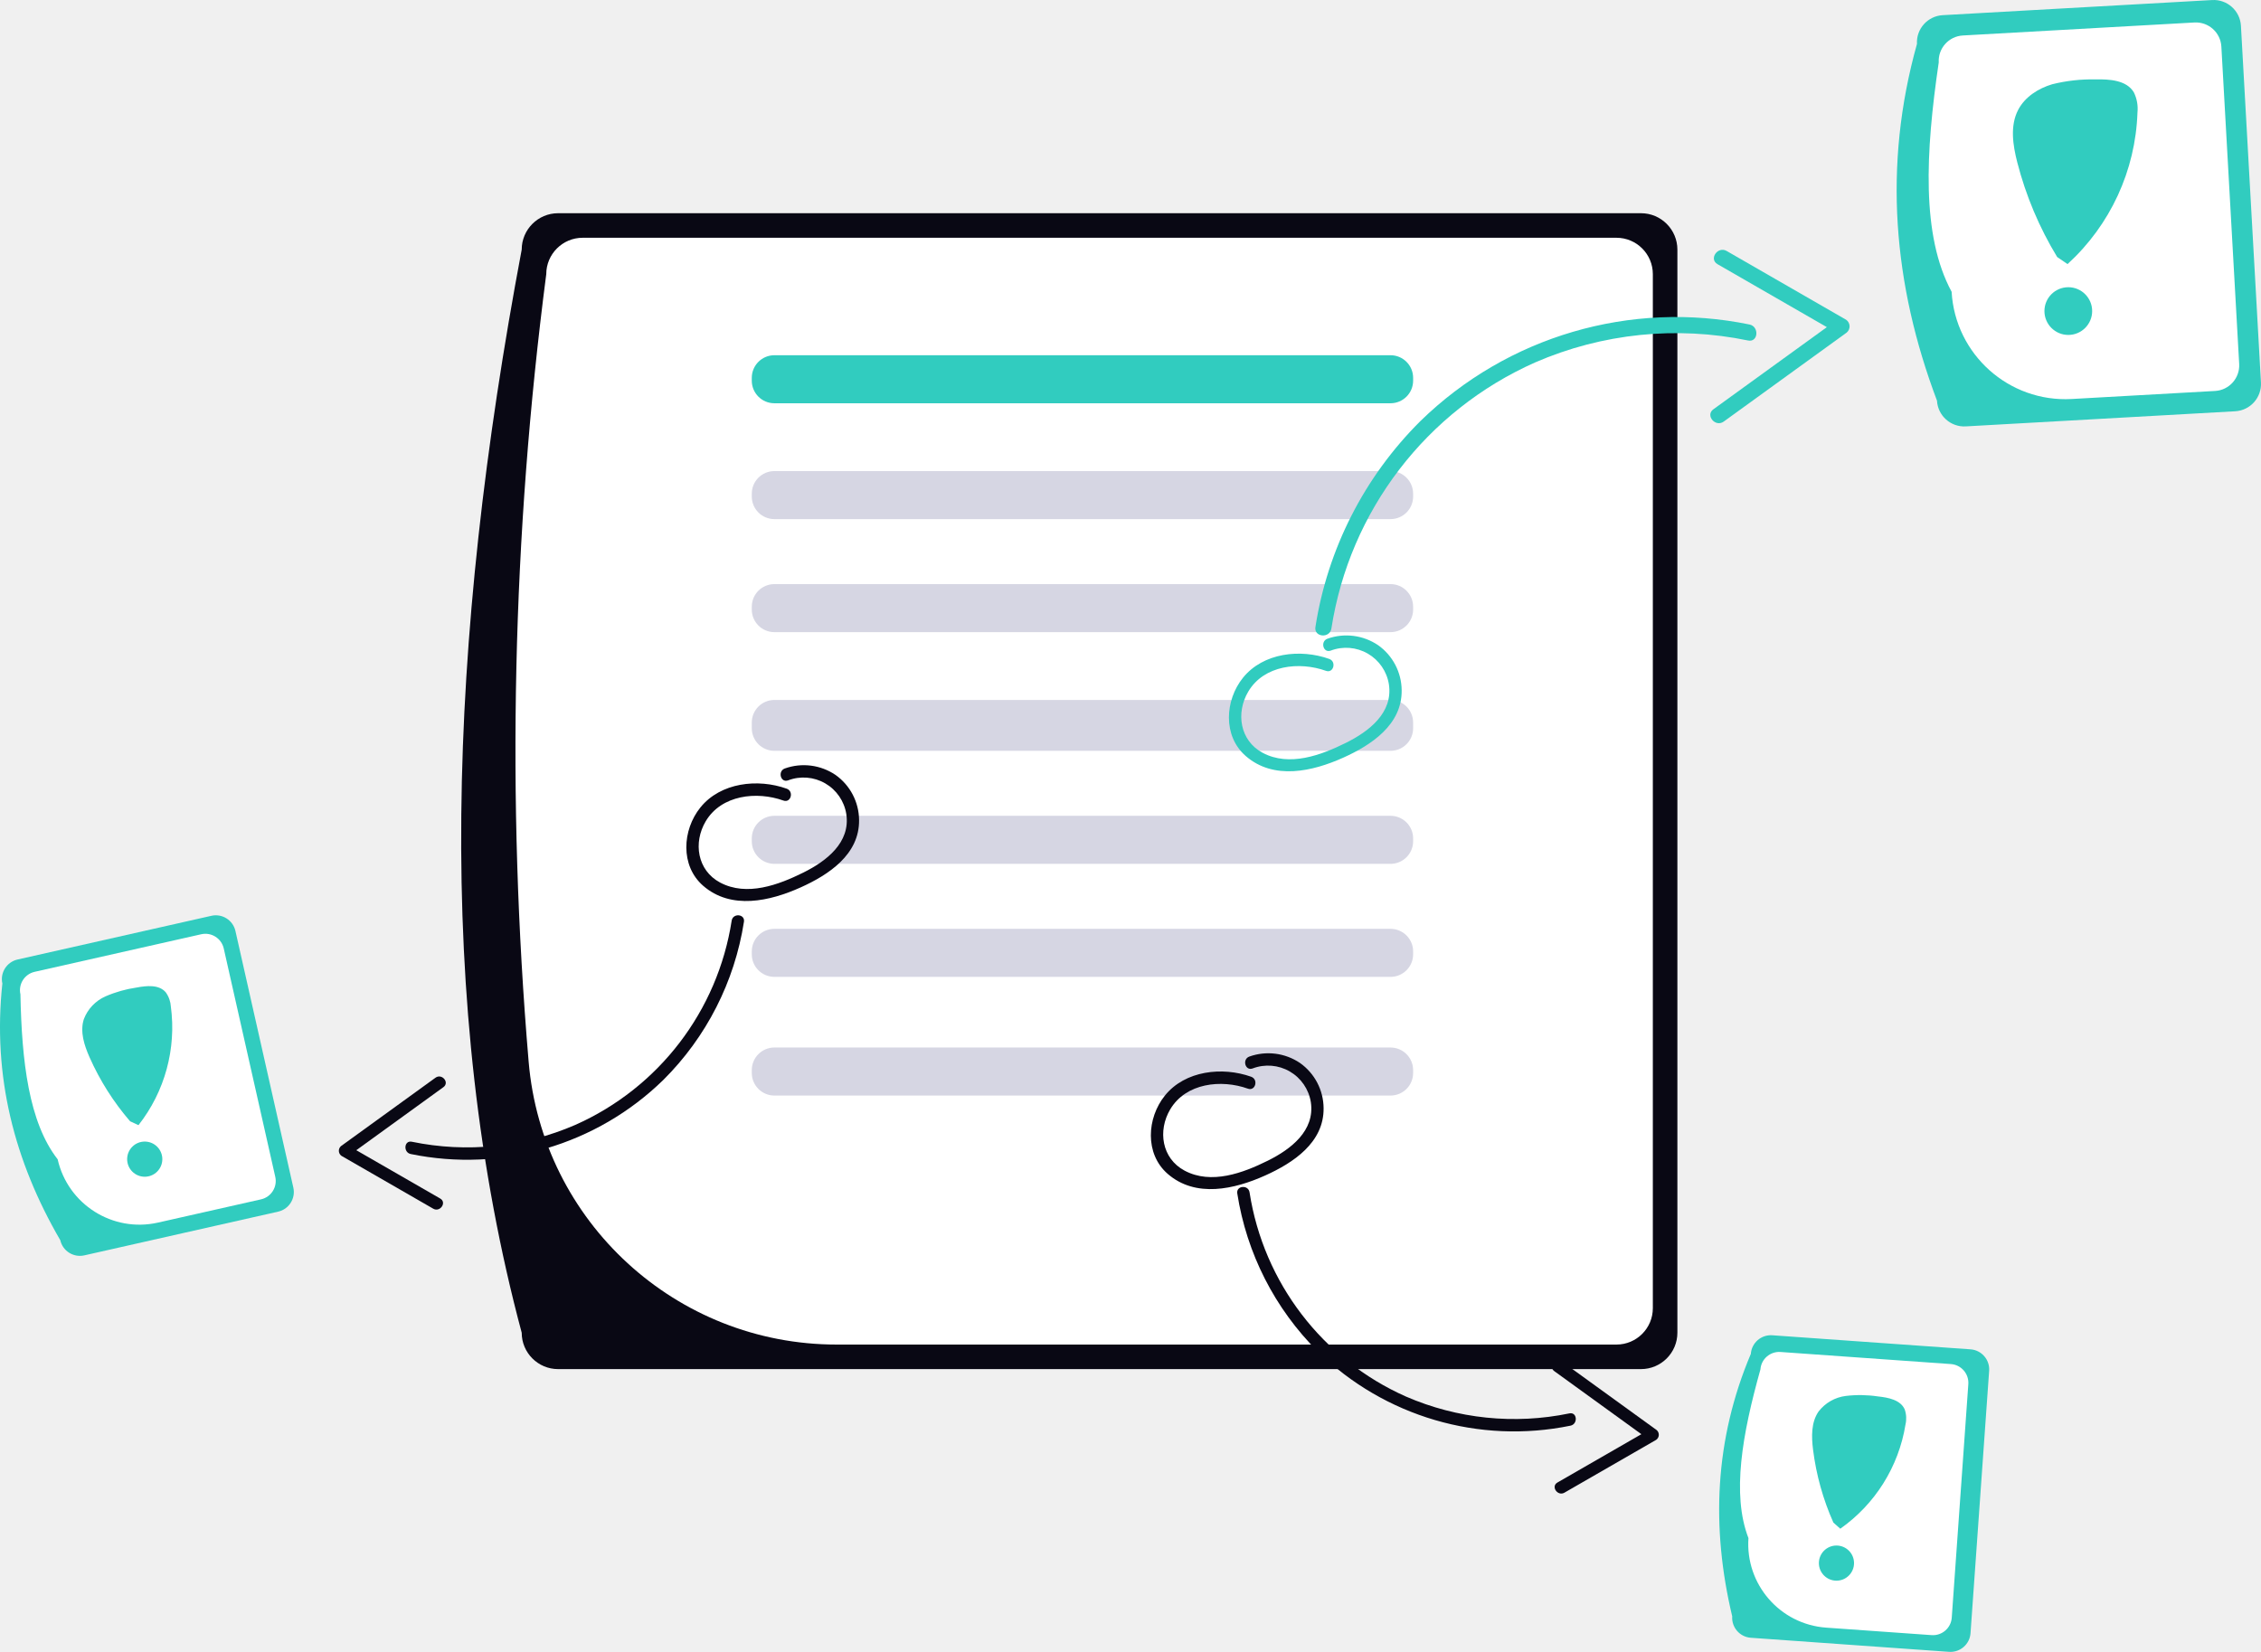
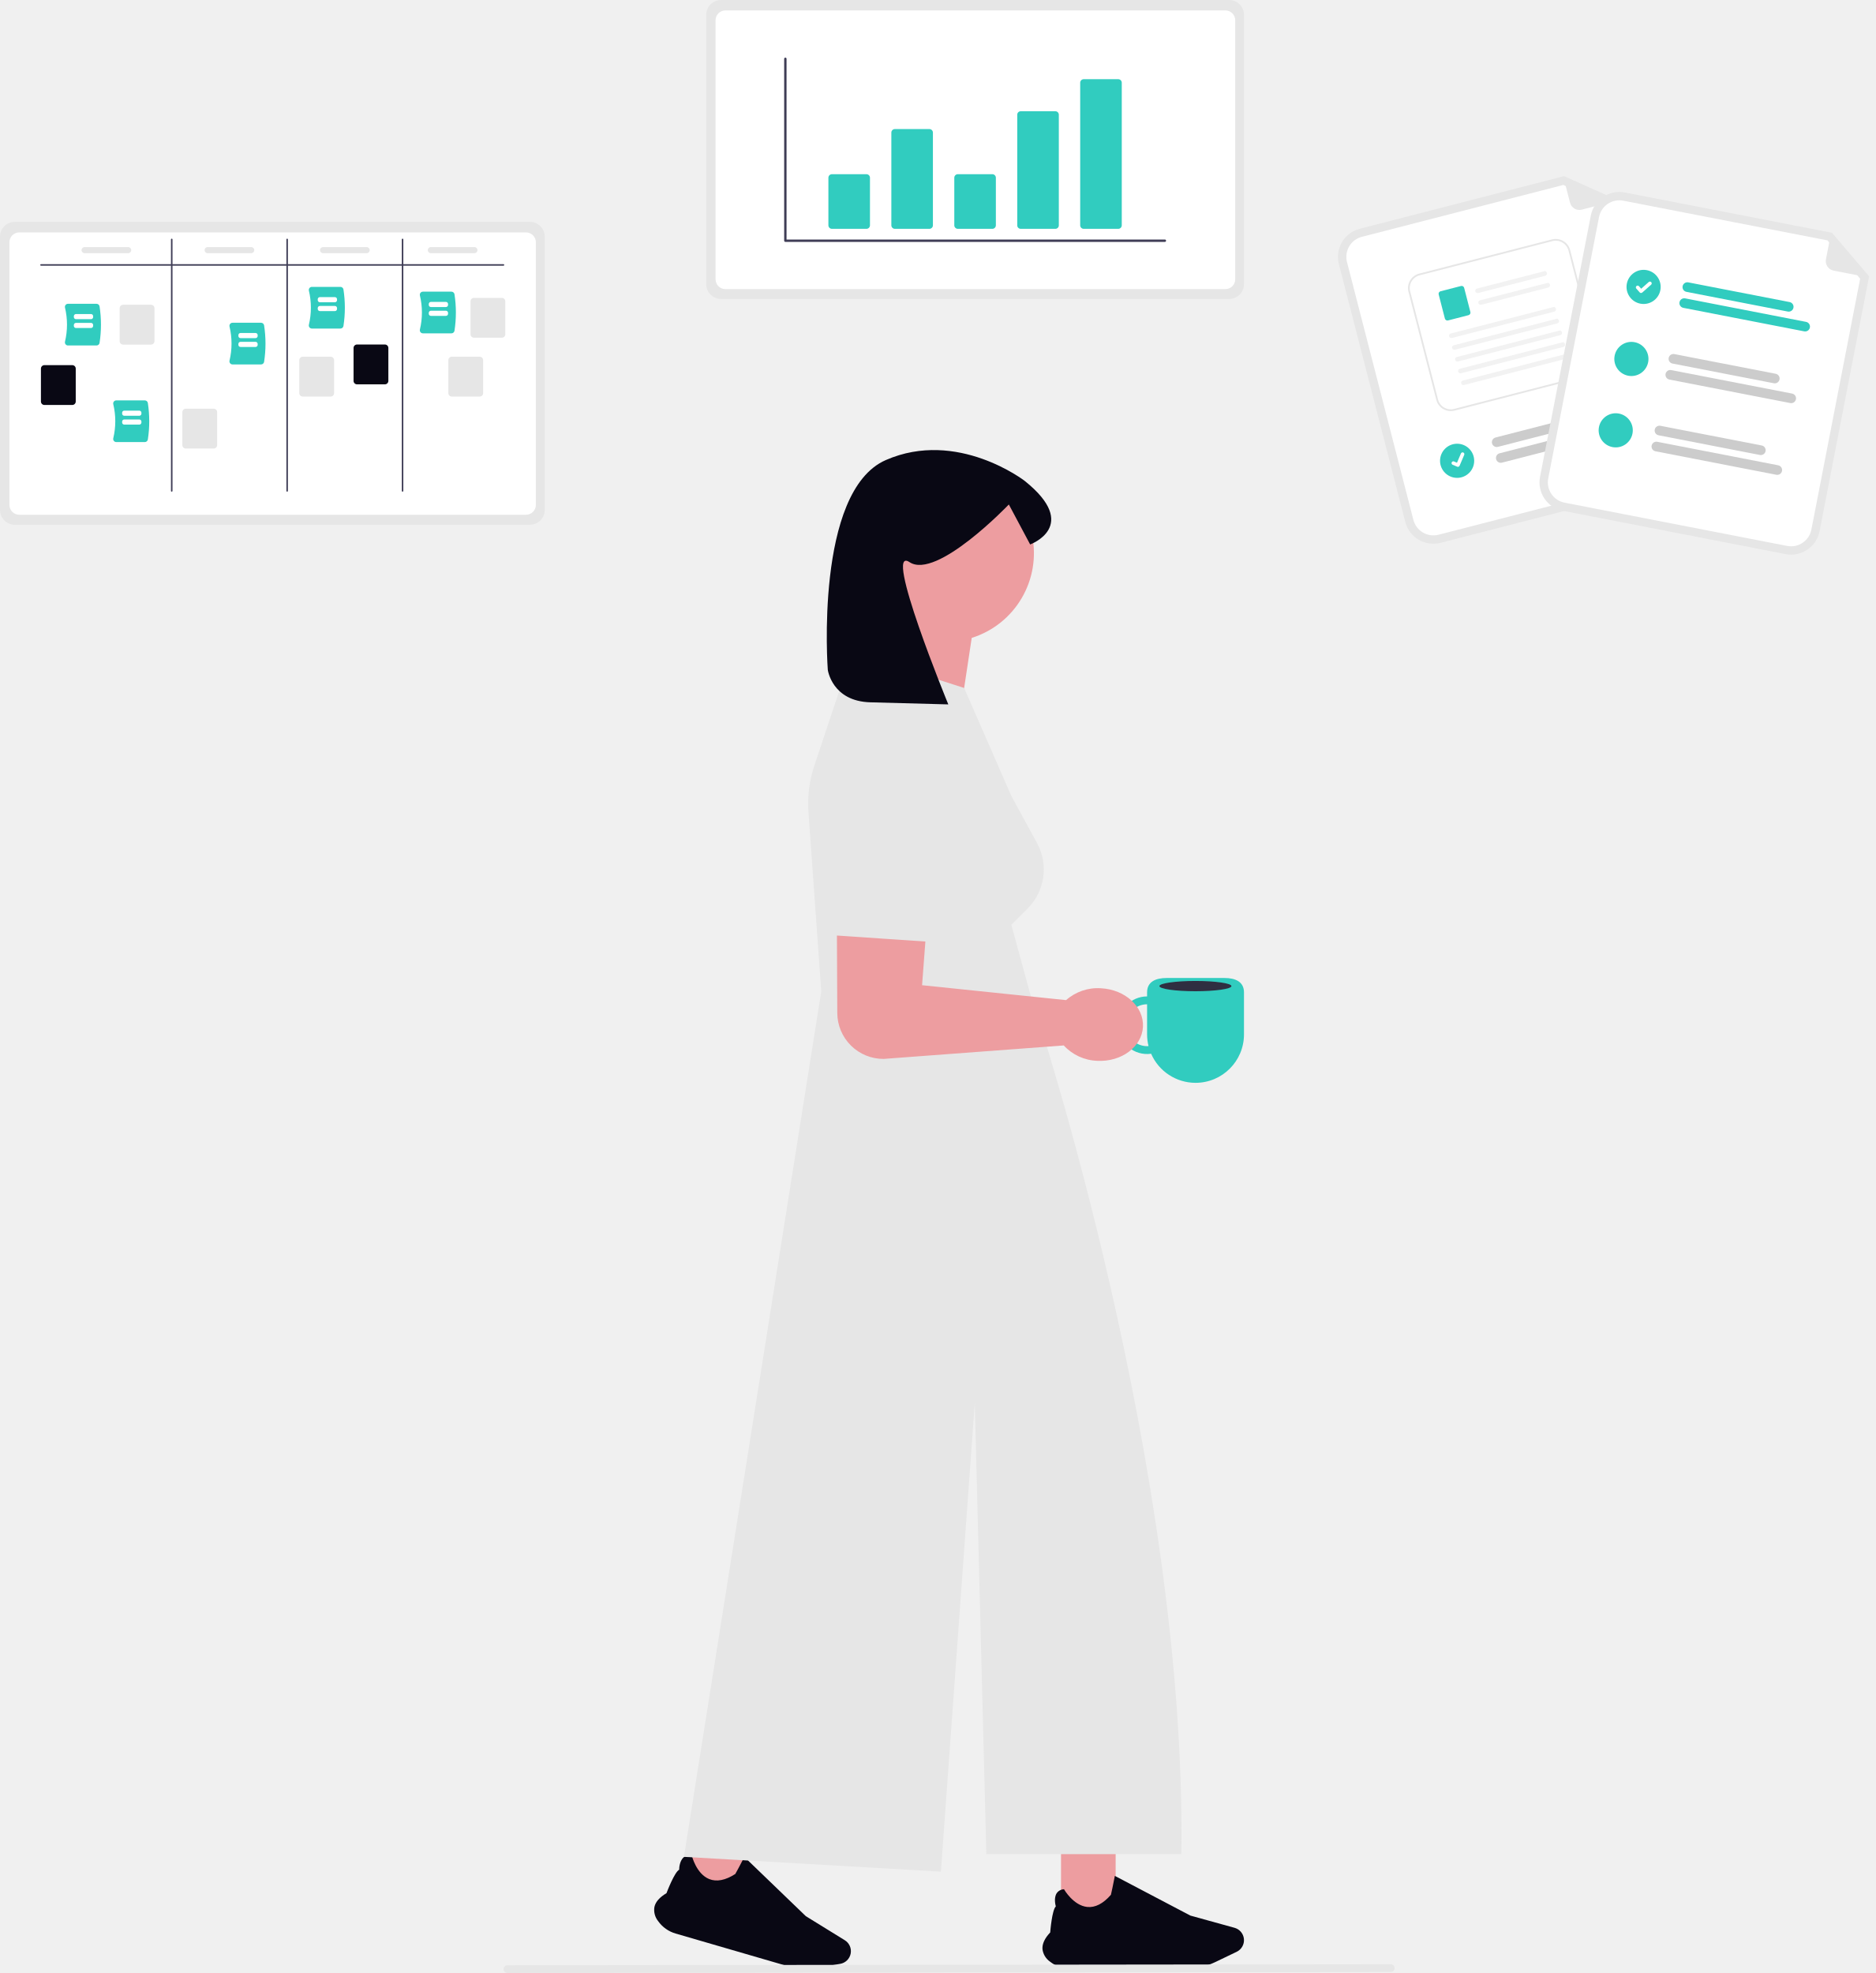
- <svg xmlns="http://www.w3.org/2000/svg" width="800" height="584.6" viewBox="0 0 800 584.6" role="img" artist="Katerina Limpitsouni" source="https://undraw.co/">
-   <g transform="translate(-555.995 -289.74)">
-     <g transform="translate(1227.079 289.74)">
-       <path d="M662.776,344.458c-15.511-41.126-19.159-83.117-7.089-126.253a9.664,9.664,0,0,1,9.1-10.18l95.349-5.354a9.665,9.665,0,0,1,10.179,9.1L777.4,338.022a9.664,9.664,0,0,1-9.1,10.18l-95.349,5.354a9.665,9.665,0,0,1-10.18-9.1Z" transform="translate(-648.5 -202.656)" fill="#31ccbf" />
-       <path d="M664.411,303.432c-10.749-19.87-9.25-49.275-4.557-81.167a9.051,9.051,0,0,1,8.52-9.533l81.945-4.6a9.051,9.051,0,0,1,9.534,8.52L766.16,329a9.051,9.051,0,0,1-8.52,9.533l-50.763,2.85A40.317,40.317,0,0,1,664.411,303.432Z" transform="translate(-644.962 -200.175)" fill="#fff" />
-       <circle cx="8.443" cy="8.443" r="8.443" transform="translate(52.29 101.646)" fill="#31ccbf" />
-       <path d="M719.563,226.547c-2.576-4.294-8.54-4.678-13.547-4.566a58.141,58.141,0,0,0-15.33,1.717c-4.944,1.47-9.653,4.478-12.04,9.049-2.933,5.619-1.9,12.43-.328,18.569a123.939,123.939,0,0,0,14.126,33.525l3.662,2.5a76.016,76.016,0,0,0,24.745-53.61,13.139,13.139,0,0,0-1.288-7.188Z" transform="translate(-635.645 -193.88)" fill="#31ccbf" />
+ <svg xmlns="http://www.w3.org/2000/svg" width="760.239" height="799.616" viewBox="0 0 760.239 799.616" role="img" artist="Katerina Limpitsouni" source="https://undraw.co/">
+   <g transform="translate(-417.288 -143.963)">
+     <g transform="translate(417.288 233.883)">
+       <rect width="220.76" height="122.745" rx="6" fill="#e6e6e6" />
+       <rect width="213.342" height="114.427" rx="4" transform="translate(3.822 4.271)" fill="#fff" />
+       <g transform="translate(26.304 33.203)">
+         <path d="M715.379,329.316a1.254,1.254,0,0,1-.234-1.076,29.7,29.7,0,0,0,0-13.794,1.254,1.254,0,0,1,.235-1.076,1.233,1.233,0,0,1,.972-.469h11.573a1.249,1.249,0,0,1,1.23,1.047,48.614,48.614,0,0,1,0,14.8,1.249,1.249,0,0,1-1.23,1.047H716.351A1.233,1.233,0,0,1,715.379,329.316Z" transform="translate(-715.109 -312.9)" fill="#31ccbf" />
+         <path d="M734.776,329.52h-6.1a.858.858,0,0,1-.857-.857V328.3a.858.858,0,0,1,.857-.857h6.1a.858.858,0,0,1,.857.857v.364A.858.858,0,0,1,734.776,329.52Z" transform="translate(-724.192 -323.29)" fill="#fff" />
+         <path d="M734.776,342.069h-6.1a.858.858,0,0,1-.857-.857v-.363a.858.858,0,0,1,.857-.857h6.1a.858.858,0,0,1,.857.857v.364A.858.858,0,0,1,734.776,342.069Z" transform="translate(-724.192 -332.256)" fill="#fff" />
+       </g>
+       <path d="M538.555,272.485H351.147a.31.31,0,1,1,0-.62H538.555a.31.31,0,1,1,0,.62Z" transform="translate(-334.521 -254.721)" fill="#3f3d56" />
+       <path d="M522.148,341.028a.31.31,0,0,1-.31-.31V238.805a.31.31,0,0,1,.62,0V340.718a.31.31,0,0,1-.31.31Z" transform="translate(-452.551 -231.688)" fill="#3f3d56" />
+       <path d="M673.148,341.028a.31.31,0,0,1-.31-.31V238.805a.31.31,0,0,1,.62,0V340.718a.31.31,0,0,1-.31.31Z" transform="translate(-556.776 -231.688)" fill="#3f3d56" />
+       <path d="M824.148,341.028a.31.31,0,0,1-.31-.31V238.805a.31.31,0,0,1,.62,0V340.718a.31.31,0,0,1-.31.31Z" transform="translate(-661.003 -231.688)" fill="#3f3d56" />
+       <path d="M773.429,393.108H762.111a1.4,1.4,0,0,1-1.394-1.394V378.357a1.4,1.4,0,0,1,1.394-1.394h11.318a1.4,1.4,0,0,1,1.394,1.394v13.357A1.4,1.4,0,0,1,773.429,393.108Z" transform="translate(-617.434 -327.262)" fill="#090814" />
+       <path d="M702.429,409.108H691.111a1.4,1.4,0,0,1-1.394-1.394V394.357a1.4,1.4,0,0,1,1.394-1.394h11.318a1.4,1.4,0,0,1,1.394,1.394v13.357A1.4,1.4,0,0,1,702.429,409.108Z" transform="translate(-568.428 -338.307)" fill="#e6e6e6" />
+       <path d="M549.429,477.108H538.111a1.4,1.4,0,0,1-1.394-1.394V462.357a1.4,1.4,0,0,1,1.394-1.394h11.318a1.4,1.4,0,0,1,1.394,1.394v13.357A1.4,1.4,0,0,1,549.429,477.108Z" transform="translate(-462.821 -385.243)" fill="#e6e6e6" />
+       <path d="M364.429,420.108H353.111a1.4,1.4,0,0,1-1.394-1.394V405.357a1.4,1.4,0,0,1,1.394-1.394h11.318a1.4,1.4,0,0,1,1.394,1.394v13.357A1.4,1.4,0,0,1,364.429,420.108Z" transform="translate(-335.128 -345.899)" fill="#090814" />
+       <path d="M467.428,341.108H456.11a1.4,1.4,0,0,1-1.394-1.394V326.357a1.4,1.4,0,0,1,1.394-1.394h11.318a1.4,1.4,0,0,1,1.394,1.394v13.357a1.4,1.4,0,0,1-1.394,1.394Z" transform="translate(-406.222 -291.37)" fill="#e6e6e6" />
+       <path d="M423.734,251.973H406.078a1.239,1.239,0,0,1,0-2.478h17.656a1.239,1.239,0,0,1,0,2.478Z" transform="translate(-371.794 -239.281)" fill="#e6e6e6" />
+       <path d="M584.734,251.973H567.078a1.239,1.239,0,0,1,0-2.478h17.656a1.239,1.239,0,0,1,0,2.478Z" transform="translate(-482.922 -239.281)" fill="#e6e6e6" />
+       <path d="M735.734,251.973H718.078a1.239,1.239,0,0,1,0-2.478h17.656a1.239,1.239,0,0,1,0,2.478Z" transform="translate(-587.147 -239.281)" fill="#e6e6e6" />
+       <path d="M876.734,251.973H859.078a1.239,1.239,0,0,1,0-2.478h17.656a1.239,1.239,0,0,1,0,2.478Z" transform="translate(-684.471 -239.281)" fill="#e6e6e6" />
+       <path d="M926.429,332.108H915.111a1.4,1.4,0,0,1-1.394-1.394V317.357a1.4,1.4,0,0,1,1.394-1.394h11.318a1.4,1.4,0,0,1,1.394,1.394v13.357A1.4,1.4,0,0,1,926.429,332.108Z" transform="translate(-723.04 -285.16)" fill="#e6e6e6" />
+       <path d="M897.429,409.108H886.111a1.4,1.4,0,0,1-1.394-1.394V394.357a1.4,1.4,0,0,1,1.394-1.394h11.318a1.4,1.4,0,0,1,1.394,1.394v13.357A1.4,1.4,0,0,1,897.429,409.108Z" transform="translate(-703.023 -338.307)" fill="#e6e6e6" />
+       <g transform="translate(45.872 72.35)">
+         <path d="M715.379,329.316a1.254,1.254,0,0,1-.234-1.076,29.7,29.7,0,0,0,0-13.794,1.254,1.254,0,0,1,.235-1.076,1.233,1.233,0,0,1,.972-.469h11.573a1.249,1.249,0,0,1,1.23,1.047,48.614,48.614,0,0,1,0,14.8,1.249,1.249,0,0,1-1.23,1.047H716.351A1.233,1.233,0,0,1,715.379,329.316Z" transform="translate(-715.109 -312.9)" fill="#31ccbf" />
+         <path d="M734.776,329.52h-6.1a.858.858,0,0,1-.857-.857V328.3a.858.858,0,0,1,.857-.857h6.1a.858.858,0,0,1,.857.857v.364A.858.858,0,0,1,734.776,329.52Z" transform="translate(-724.192 -323.29)" fill="#fff" />
+         <path d="M734.776,342.069h-6.1a.858.858,0,0,1-.857-.857v-.363a.858.858,0,0,1,.857-.857h6.1a.858.858,0,0,1,.857.857v.364A.858.858,0,0,1,734.776,342.069Z" transform="translate(-724.192 -332.256)" fill="#fff" />
+       </g>
+       <g transform="translate(92.984 40.885)">
+         <path d="M715.379,329.316a1.254,1.254,0,0,1-.234-1.076,29.7,29.7,0,0,0,0-13.794,1.254,1.254,0,0,1,.235-1.076,1.233,1.233,0,0,1,.972-.469h11.573a1.249,1.249,0,0,1,1.23,1.047,48.614,48.614,0,0,1,0,14.8,1.249,1.249,0,0,1-1.23,1.047H716.351A1.233,1.233,0,0,1,715.379,329.316Z" transform="translate(-715.109 -312.9)" fill="#31ccbf" />
+         <path d="M734.776,329.52h-6.1a.858.858,0,0,1-.857-.857V328.3a.858.858,0,0,1,.857-.857h6.1a.858.858,0,0,1,.857.857v.364A.858.858,0,0,1,734.776,329.52Z" transform="translate(-724.192 -323.29)" fill="#fff" />
+         <path d="M734.776,342.069h-6.1a.858.858,0,0,1-.857-.857v-.363a.858.858,0,0,1,.857-.857h6.1a.858.858,0,0,1,.857.857v.364A.858.858,0,0,1,734.776,342.069Z" transform="translate(-724.192 -332.256)" fill="#fff" />
+       </g>
+       <g transform="translate(125.146 26.345)">
+         <path d="M715.379,329.316a1.254,1.254,0,0,1-.234-1.076,29.7,29.7,0,0,0,0-13.794,1.254,1.254,0,0,1,.235-1.076,1.233,1.233,0,0,1,.972-.469h11.573a1.249,1.249,0,0,1,1.23,1.047,48.614,48.614,0,0,1,0,14.8,1.249,1.249,0,0,1-1.23,1.047H716.351A1.233,1.233,0,0,1,715.379,329.316Z" transform="translate(-715.109 -312.9)" fill="#31ccbf" />
+         <path d="M734.776,329.52h-6.1a.858.858,0,0,1-.857-.857V328.3a.858.858,0,0,1,.857-.857h6.1a.858.858,0,0,1,.857.857v.364A.858.858,0,0,1,734.776,329.52Z" transform="translate(-724.192 -323.29)" fill="#fff" />
+         <path d="M734.776,342.069h-6.1a.858.858,0,0,1-.857-.857v-.363a.858.858,0,0,1,.857-.857h6.1a.858.858,0,0,1,.857.857v.364A.858.858,0,0,1,734.776,342.069Z" transform="translate(-724.192 -332.256)" fill="#fff" />
+       </g>
+       <g transform="translate(170.14 28.283)">
+         <path d="M715.379,329.316a1.254,1.254,0,0,1-.234-1.076,29.7,29.7,0,0,0,0-13.794,1.254,1.254,0,0,1,.235-1.076,1.233,1.233,0,0,1,.972-.469h11.573a1.249,1.249,0,0,1,1.23,1.047,48.614,48.614,0,0,1,0,14.8,1.249,1.249,0,0,1-1.23,1.047H716.351A1.233,1.233,0,0,1,715.379,329.316Z" transform="translate(-715.109 -312.9)" fill="#31ccbf" />
+         <path d="M734.776,329.52h-6.1a.858.858,0,0,1-.857-.857V328.3a.858.858,0,0,1,.857-.857h6.1a.858.858,0,0,1,.857.857v.364A.858.858,0,0,1,734.776,329.52Z" transform="translate(-724.192 -323.29)" fill="#fff" />
+         <path d="M734.776,342.069h-6.1a.858.858,0,0,1-.857-.857v-.363a.858.858,0,0,1,.857-.857h6.1a.858.858,0,0,1,.857.857v.364A.858.858,0,0,1,734.776,342.069Z" transform="translate(-724.192 -332.256)" fill="#fff" />
+       </g>
    </g>
-     <path d="M341.6,647.809c-31-115.73-26-245.442,0-383.315a12.892,12.892,0,0,1,12.877-12.877H737.635a12.892,12.892,0,0,1,12.877,12.877V647.809a12.892,12.892,0,0,1-12.877,12.877H354.479A12.892,12.892,0,0,1,341.6,647.809Z" transform="translate(398.988 113.579)" fill="#090814" />
-     <path d="M338.056,549.166a1306.187,1306.187,0,0,1,6.232-278.7,12.892,12.892,0,0,1,12.877-12.877H722.946a12.877,12.877,0,0,1,12.877,12.877V636.407a12.877,12.877,0,0,1-12.877,12.877H447.08A109.349,109.349,0,0,1,338.056,549.166Z" transform="translate(404.988 116.295)" fill="#fff" />
-     <rect width="234" height="17" rx="8" transform="translate(821.995 415.454)" fill="#31ccbf" />
-     <rect width="234" height="17" rx="8" transform="translate(821.995 456.454)" fill="#d6d6e3" />
-     <rect width="234" height="17" rx="8" transform="translate(821.995 496.454)" fill="#d6d6e3" />
-     <rect width="234" height="18" rx="8" transform="translate(821.995 537.454)" fill="#d6d6e3" />
-     <rect width="234" height="17" rx="8" transform="translate(821.995 578.454)" fill="#d6d6e3" />
-     <rect width="234" height="17" rx="8" transform="translate(821.995 618.454)" fill="#d6d6e3" />
-     <rect width="234" height="17" rx="8" transform="translate(821.995 660.454)" fill="#d6d6e3" />
-     <path d="M524.468,338.324c-10.191-3.641-23.389-2.221-30.541,6.654-6.406,7.949-7.175,20.606.976,27.7,9.922,8.636,23.664,5.459,34.5.587,9.914-4.458,20.826-11.646,20.673-23.845a19.735,19.735,0,0,0-8.355-15.977,20.005,20.005,0,0,0-17.921-2.269c-2.616.956-1.486,5.175,1.16,4.208a15.334,15.334,0,0,1,20.6,11.928C547.083,357.439,538.429,364,530.387,368c-8.823,4.384-20.052,8.579-29.5,3.542-8.079-4.309-9.557-14.135-5.078-21.682,5.553-9.356,18.055-10.7,27.495-7.323,2.649.946,3.79-3.268,1.16-4.208Z" transform="translate(501.865 184.614)" fill="#31ccbf" />
-     <path d="M430.468,380.324c-10.191-3.641-23.389-2.221-30.541,6.655-6.406,7.949-7.174,20.606.976,27.7,9.922,8.636,23.664,5.459,34.5.587,9.914-4.458,20.826-11.646,20.673-23.845a19.735,19.735,0,0,0-8.355-15.977,20,20,0,0,0-17.921-2.269c-2.616.956-1.486,5.175,1.16,4.208a15.334,15.334,0,0,1,20.6,11.928c1.53,10.128-7.123,16.688-15.165,20.684-8.823,4.384-20.052,8.579-29.5,3.542-8.079-4.309-9.557-14.135-5.078-21.682,5.553-9.356,18.055-10.7,27.5-7.323C431.957,385.478,433.1,381.264,430.468,380.324Z" transform="translate(403.881 188.527)" fill="#090814" />
-     <path d="M508.987,490.819a100.731,100.731,0,0,0,28.5,55.949,99.344,99.344,0,0,0,89.406,26.25c2.719-.568,2.366-4.921-.382-4.347a96.263,96.263,0,0,1-57.833-5.952,95,95,0,0,1-55.348-72.282c-.422-2.766-4.771-2.4-4.347.382Z" transform="translate(484.787 221.263)" fill="#090814" />
-     <path d="M595.955,580.541l32.456-18.691a2.193,2.193,0,0,0,.162-3.468l-33.416-24.191c-2.262-1.637-5.083,1.694-2.8,3.344l33.416,24.191.162-3.468-32.456,18.69c-2.437,1.4.061,4.985,2.479,3.592Z" transform="translate(513.582 237.449)" fill="#090814" />
-     <path d="M528,381.111a131.212,131.212,0,0,1,37.13-72.881,129.408,129.408,0,0,1,116.462-34.193c3.542.74,3.082,6.41-.5,5.662a125.4,125.4,0,0,0-75.334,7.753,123.75,123.75,0,0,0-72.1,94.156c-.549,3.6-6.215,3.127-5.662-.5Z" transform="translate(493.423 130.543)" fill="#31ccbf" />
-     <path d="M616.3,253.68l42.278,24.347a2.857,2.857,0,0,1,.211,4.518l-43.528,31.512c-2.946,2.133-6.621-2.206-3.652-4.356l43.528-31.512.211,4.518-42.278-24.347C609.9,256.531,613.15,251.866,616.3,253.68Z" transform="translate(550.632 124.878)" fill="#31ccbf" />
-     <path d="M446.4,410.819a100.731,100.731,0,0,1-28.5,55.949,99.344,99.344,0,0,1-89.406,26.25c-2.719-.568-2.366-4.921.382-4.347a96.263,96.263,0,0,0,57.832-5.952,95,95,0,0,0,55.348-72.282c.422-2.767,4.771-2.4,4.347.382Z" transform="translate(372.824 205.128)" fill="#090814" />
-     <path d="M333.82,500.541l-32.456-18.691a2.193,2.193,0,0,1-.162-3.468l33.416-24.191c2.262-1.637,5.083,1.694,2.8,3.344l-33.416,24.191-.162-3.468,32.456,18.69c2.437,1.4-.061,4.985-2.479,3.592Z" transform="translate(375.462 216.951)" fill="#090814" />
-     <g transform="translate(555.995 613.665)">
-       <path d="M237.326,553.459c-16.263-27.982-24.014-58.033-20.491-90.827a7.116,7.116,0,0,1,5.37-8.5L290.8,438.658a7.116,7.116,0,0,1,8.5,5.37l20.491,90.827a7.116,7.116,0,0,1-5.369,8.5l-68.594,15.475a7.116,7.116,0,0,1-8.5-5.37Z" transform="translate(-215.999 -438.484)" fill="#31ccbf" />
-       <path d="M234.191,522.794c-10.221-13.124-12.706-34.661-13.174-58.392a6.664,6.664,0,0,1,5.029-7.959L285,443.144a6.665,6.665,0,0,1,7.959,5.029L311.191,529a6.665,6.665,0,0,1-5.029,7.959l-36.519,8.239A29.686,29.686,0,0,1,234.191,522.794Z" transform="translate(-213.791 -436.44)" fill="#fff" />
-       <circle cx="6.217" cy="6.217" r="6.217" transform="translate(44.995 80.081)" fill="#f2f2f2" />
-       <path d="M265.541,457.906c-2.393-2.806-6.771-2.359-10.393-1.669a42.808,42.808,0,0,0-10.924,3.11,14.419,14.419,0,0,0-7.644,8.035c-1.447,4.437.129,9.259,2.019,13.525a91.256,91.256,0,0,0,14.333,22.63l2.964,1.372a55.972,55.972,0,0,0,11.455-41.94A9.674,9.674,0,0,0,265.541,457.906Z" transform="translate(-206.9 -430.651)" fill="#f2f2f2" />
-       <circle cx="6.217" cy="6.217" r="6.217" transform="translate(44.995 80.081)" fill="#31ccbf" />
-       <path d="M265.541,457.906c-2.393-2.806-6.771-2.359-10.393-1.669a42.808,42.808,0,0,0-10.924,3.11,14.419,14.419,0,0,0-7.644,8.035c-1.447,4.437.129,9.259,2.019,13.525a91.256,91.256,0,0,0,14.333,22.63l2.964,1.372a55.972,55.972,0,0,0,11.455-41.94A9.674,9.674,0,0,0,265.541,457.906Z" transform="translate(-206.9 -430.651)" fill="#31ccbf" />
+     <g transform="translate(870.49 540.323)">
+       <path d="M387.537,598.921a11.662,11.662,0,0,0,13.307,11.557,19.634,19.634,0,0,0,18,11.79h0a19.633,19.633,0,0,0,19.633-19.633V585.624c0-4.378-3.55-5.844-7.928-5.844h-23.41c-4.378,0-7.928,1.465-7.928,5.844v1.623a11.687,11.687,0,0,0-11.674,11.674Zm3.184,0a8.5,8.5,0,0,1,8.49-8.49v12.2a19.666,19.666,0,0,0,.581,4.747c-.193.013-.385.029-.581.029A8.5,8.5,0,0,1,390.721,598.921Z" transform="translate(-387.537 -579.78)" fill="#31ccbf" />
+       <ellipse cx="14.589" cy="2.084" rx="14.589" ry="2.084" transform="translate(16.674 1.2)" fill="#2f2e41" />
    </g>
-     <g transform="translate(1164.278 762.271)">
-       <path d="M628.492,617.509c-7.5-31.484-6.246-62.494,6.59-92.876a7.116,7.116,0,0,1,7.594-6.587l70.142,4.977a7.116,7.116,0,0,1,6.587,7.593l-6.59,92.876a7.116,7.116,0,0,1-7.594,6.587L635.08,625.1A7.116,7.116,0,0,1,628.492,617.509Z" transform="translate(-623.877 -518.028)" fill="#31ccbf" />
-       <path d="M633.054,587.99c-6-15.515-2.163-36.853,4.237-59.709a6.664,6.664,0,0,1,7.111-6.169l60.281,4.277a6.664,6.664,0,0,1,6.169,7.111l-5.864,82.647a6.665,6.665,0,0,1-7.112,6.169l-37.343-2.65a29.686,29.686,0,0,1-27.48-31.677Z" transform="translate(-622.69 -516.18)" fill="#fff" />
-       <circle cx="6.217" cy="6.217" r="6.217" transform="translate(35.287 74.432)" fill="#31ccbf" />
-       <path d="M679.256,537.667c-1.481-3.377-5.8-4.213-9.469-4.6a42.813,42.813,0,0,0-11.357-.174,14.419,14.419,0,0,0-9.637,5.487c-2.666,3.831-2.549,8.9-1.97,13.533a91.253,91.253,0,0,0,7.193,25.8l2.442,2.169a55.972,55.972,0,0,0,23.07-36.85A9.674,9.674,0,0,0,679.256,537.667Z" transform="translate(-613.602 -511.406)" fill="#31ccbf" />
+     <g transform="translate(682.398 326.365)">
+       <rect width="22.137" height="29.178" transform="translate(164.883 566.133)" fill="#ed9da0" />
+       <path d="M656.394,508.39H703.45a27.139,27.139,0,0,0,11.688-2.664l8.674-4.168a5.211,5.211,0,0,0-.868-9.717l-17.9-4.952L674.43,470.8l-.023.116c-.572,2.9-1.459,7.281-1.573,7.547-3.14,3.6-6.365,5.254-9.587,4.928-5.619-.57-9.355-7.058-9.391-7.124l-.028-.05-.057.006a3.726,3.726,0,0,0-2.893,1.578c-1.282,1.933-.5,4.909-.371,5.359-1.535,1.5-2.224,9.89-2.277,10.567-2.22,2.353-3.274,4.614-3.135,6.723a7.24,7.24,0,0,0,3.038,5.087,13.141,13.141,0,0,0,8.261,2.86Z" transform="translate(-487.732 107.057)" fill="#090814" />
+       <rect width="22.137" height="29.178" transform="translate(31.982 587.027) rotate(-163.78)" fill="#ed9da0" />
+       <path d="M774.757,496.182l45.183,13.145a27.141,27.141,0,0,0,11.967.708l9.495-1.581a5.21,5.21,0,0,0,1.876-9.572l-15.8-9.754-24.906-24-.054.1c-1.355,2.624-3.439,6.583-3.618,6.807-4.019,2.577-7.579,3.267-10.581,2.054-5.237-2.116-7.01-9.39-7.028-9.463l-.014-.056-.056-.01a3.726,3.726,0,0,0-3.218.706c-1.772,1.5-1.851,4.575-1.853,5.042-1.894,1.013-4.9,8.875-5.139,9.51-2.789,1.639-4.433,3.516-4.887,5.579a7.239,7.239,0,0,0,1.5,5.732,13.141,13.141,0,0,0,7.133,5.053Z" transform="translate(-766.022 105.05)" fill="#090814" />
+       <path d="M709.709,72.492a35.989,35.989,0,1,1,46.773,34.343l-6.957,45.979-35.467-29.556a89.348,89.348,0,0,0,11.776-20.764,35.952,35.952,0,0,1-16.117-30Z" transform="translate(-627.789 -30.712)" fill="#ed9da0" />
+       <path d="M719.959,231.8l-5.195-72.731a48.1,48.1,0,0,1,2.346-18.641l15.4-46.184,45.347,14.565,19.134,43.775,10.421,19.106a22.335,22.335,0,0,1-3.814,26.487l-6.607,6.607L806.2,238.56l-.969-.034,1.3.168S868.1,423.917,865.891,581.44H786.862l-4.689-182.856L768.445,588.537l-104.138-6L719.955,231.8Z" transform="translate(-652.241 -12.395)" fill="#e6e6e6" />
+       <path d="M704.794,121.171s1.681,12.75,17.251,13.167l31.584.845s-26.7-64.977-15.718-57.657,40.254-23.368,40.254-23.368l8.638,16.2s20.633-7.473-2.234-25.773c0,0-27.289-21.1-56.261-8.428S704.794,121.171,704.794,121.171Z" transform="translate(-634.429 -32.107)" fill="#090814" />
+       <path d="M800.363,233.659c.417-8.12-7.19-15.11-17-15.62a19.315,19.315,0,0,0-14.14,4.794l-.223-.011L710.846,216.8l4.362-57.717c1.614-11.165-1.52-22.416-12.515-24.945h0a21.681,21.681,0,0,0-26.542,21.229l.333,72.7a18.682,18.682,0,0,0,18.8,18.6l72.983-5.454a19.315,19.315,0,0,0,13.571,6.229c9.811.508,18.105-5.665,18.524-13.784Z" transform="translate(-602.272 0.083)" fill="#ed9da0" />
+       <path d="M788.738,135.028l-3.5,65.845-48.673-3.3,8.608-68.483" transform="translate(-670.208 -1.341)" fill="#e6e6e6" />
    </g>
-     <path d="M523.468,464.324c-10.191-3.641-23.389-2.221-30.541,6.655-6.406,7.949-7.174,20.606.976,27.7,9.922,8.636,23.664,5.459,34.5.587,9.914-4.458,20.826-11.646,20.673-23.845a19.735,19.735,0,0,0-8.355-15.977,20,20,0,0,0-17.921-2.269c-2.616.956-1.486,5.175,1.16,4.208a15.334,15.334,0,0,1,20.6,11.928C546.083,483.439,537.429,490,529.387,494c-8.823,4.384-20.052,8.579-29.5,3.542-8.079-4.309-9.557-14.135-5.078-21.682,5.553-9.356,18.055-10.7,27.495-7.323,2.649.947,3.79-3.268,1.16-4.208Z" transform="translate(475.241 206.48)" fill="#090814" />
+     <path d="M989.485,708.944l-357.96.4a1.568,1.568,0,0,1,0-3.137l357.96-.4a1.568,1.568,0,0,1,0,3.137Z" transform="translate(-8.59 234.23)" fill="#e6e6e6" />
+     <g transform="translate(959.524 204.547)">
+       <g transform="translate(0 10.802)">
+         <path d="M441.6,264.727l-89,22.917a11.768,11.768,0,0,1-14.315-8.452l-26.913-104.52a11.768,11.768,0,0,1,8.452-14.315l82.8-21.321,21.191,9.487,26.237,101.892A11.768,11.768,0,0,1,441.6,264.727Z" transform="translate(-311.007 -139.036)" fill="#e6e6e6" />
+         <path d="M326.786,170.092a8.38,8.38,0,0,0-6.019,10.193l26.915,104.52a8.38,8.38,0,0,0,10.193,6.019l89-22.921a8.38,8.38,0,0,0,6.019-10.193L427.062,157.4l-18.625-8.334Z" transform="translate(-317.12 -145.493)" fill="#fff" />
+         <path d="M588.817,149.572l-13.777,3.547a3.912,3.912,0,0,1-4.768-2.815l-2.619-10.173a.245.245,0,0,1,.34-.285l20.862,9.265a.245.245,0,0,1-.038.461Z" transform="translate(-476.232 -139.543)" fill="#e6e6e6" />
+         <path d="M529.08,410.8l-40.519,10.435a1.957,1.957,0,0,1-.976-3.791L528.1,407.009a1.958,1.958,0,1,1,.976,3.791Z" transform="translate(-423.741 -311.516)" fill="#ccc" />
+         <path d="M541.524,423.108l-48.338,12.448a1.957,1.957,0,0,1-.976-3.791l48.338-12.448a1.957,1.957,0,1,1,.976,3.791Z" transform="translate(-426.718 -319.44)" fill="#ccc" />
+         <circle cx="6.918" cy="6.918" r="6.918" transform="translate(41.364 108.448)" fill="#31ccbf" />
+         <path d="M463.324,266.212l-53.815,13.853a6.062,6.062,0,0,1-7.373-4.355L390.859,231.9a6.062,6.062,0,0,1,4.355-7.37l53.813-13.852a6.062,6.062,0,0,1,7.373,4.355l11.277,43.809a6.062,6.062,0,0,1-4.353,7.369Z" transform="translate(-362.292 -185.034)" fill="#fff" />
+         <path d="M463.324,266.212l-53.815,13.853a6.062,6.062,0,0,1-7.373-4.355L390.859,231.9a6.062,6.062,0,0,1,4.355-7.37l53.813-13.852a6.062,6.062,0,0,1,7.373,4.355l11.277,43.809a6.062,6.062,0,0,1-4.353,7.369ZM395.392,225.22a5.348,5.348,0,0,0-3.841,6.507l11.277,43.809a5.349,5.349,0,0,0,6.507,3.841l53.81-13.855a5.349,5.349,0,0,0,3.841-6.507L455.71,215.206a5.349,5.349,0,0,0-6.507-3.841Z" transform="translate(-362.292 -185.034)" fill="#e6e6e6" />
+         <path d="M495.544,248.888l-27.158,6.991a.973.973,0,0,1-1.179-.611.936.936,0,0,1,.66-1.191l27.646-7.117c1.117.566.822,1.723.031,1.927Z" transform="translate(-411.541 -208.517)" fill="#f2f2f2" />
+         <path d="M498.984,262.261l-27.158,6.991a.973.973,0,0,1-1.179-.612.935.935,0,0,1,.66-1.191l27.646-7.117c1.117.566.823,1.723.031,1.927Z" transform="translate(-413.756 -217.125)" fill="#f2f2f2" />
+         <path d="M437.6,275.8l-8.289,2.133a1.054,1.054,0,0,1-1.283-.758l-2.518-9.78a1.054,1.054,0,0,1,.758-1.283l8.289-2.134a1.055,1.055,0,0,1,1.283.758l2.518,9.78a1.054,1.054,0,0,1-.758,1.283Z" transform="translate(-384.703 -219.454)" fill="#31ccbf" />
+         <path d="M479.985,289.7l-41.449,10.67a.973.973,0,0,1-1.179-.611.935.935,0,0,1,.66-1.191l41.937-10.795c1.117.566.823,1.723.031,1.927Z" transform="translate(-392.323 -234.793)" fill="#f2f2f2" />
+         <path d="M483.429,303.08l-41.45,10.67a.973.973,0,0,1-1.179-.611.936.936,0,0,1,.66-1.191L483.4,301.153c1.117.566.823,1.723.031,1.927Z" transform="translate(-394.54 -243.406)" fill="#f2f2f2" />
+         <path d="M486.87,316.449l-41.449,10.67a.973.973,0,0,1-1.179-.611.936.936,0,0,1,.66-1.191l41.937-10.795C487.956,315.088,487.658,316.245,486.87,316.449Z" transform="translate(-396.756 -252.013)" fill="#f2f2f2" />
+         <path d="M490.313,329.826,448.864,340.5a.973.973,0,0,1-1.179-.611.936.936,0,0,1,.66-1.191L490.283,327.9C491.4,328.465,491.105,329.622,490.313,329.826Z" transform="translate(-398.972 -260.625)" fill="#f2f2f2" />
+         <path d="M493.755,343.2l-41.449,10.67a.973.973,0,0,1-1.179-.611.935.935,0,0,1,.66-1.191l41.937-10.795C494.84,341.835,494.547,343,493.755,343.2Z" transform="translate(-401.188 -269.232)" fill="#f2f2f2" />
+         <path d="M442.953,459.152a.716.716,0,0,1-.454-.031h-.009l-1.885-.8a.723.723,0,0,1,.566-1.33l1.221.52,1.6-3.765a.722.722,0,0,1,.947-.382h0l-.009.025.01-.025a.723.723,0,0,1,.382.947l-1.883,4.422a.723.723,0,0,1-.486.416Z" transform="translate(-394.16 -341.36)" fill="#fff" />
+       </g>
+       <g transform="translate(62.341 21.142) rotate(-8)">
+         <g transform="translate(42.793 0) rotate(19)">
+           <path d="M103.655,131.439h-91.9A11.768,11.768,0,0,1,0,119.683V11.755A11.768,11.768,0,0,1,11.755,0h85.5l18.154,14.472V119.683a11.768,11.768,0,0,1-11.755,11.756Z" transform="translate(0 0)" fill="#e6e6e6" />
+           <path d="M8.371,0A8.38,8.38,0,0,0,0,8.371V116.3a8.38,8.38,0,0,0,8.371,8.371h91.9a8.38,8.38,0,0,0,8.371-8.371V12.718L92.685,0Z" transform="translate(3.384 3.384)" fill="#fff" />
+           <path d="M43.8,3.912H1.956A1.956,1.956,0,1,1,1.956,0H43.8a1.956,1.956,0,1,1,0,3.912Z" transform="translate(41.982 30.852)" fill="#31ccbf" />
+           <path d="M51.872,3.912H1.956A1.956,1.956,0,1,1,1.956,0H51.872a1.956,1.956,0,1,1,0,3.912Z" transform="translate(41.982 37.458)" fill="#31ccbf" />
+           <path d="M43.8,0H1.956a1.956,1.956,0,1,0,0,3.912H43.8A1.956,1.956,0,1,0,43.8,0Z" transform="translate(41.983 60.457)" fill="#ccc" />
+           <path d="M51.872,0H1.956a1.956,1.956,0,1,0,0,3.912H51.872a1.956,1.956,0,0,0,0-3.912Z" transform="translate(41.983 67.065)" fill="#ccc" />
+           <path d="M43.8,3.912H1.956A1.956,1.956,0,1,1,1.956,0H43.8a1.956,1.956,0,1,1,0,3.912Z" transform="translate(41.982 90.065)" fill="#ccc" />
+           <path d="M51.872,3.912H1.956A1.956,1.956,0,1,1,1.956,0H51.872a1.956,1.956,0,1,1,0,3.912Z" transform="translate(41.982 96.672)" fill="#ccc" />
+           <circle cx="6.918" cy="6.918" r="6.918" transform="translate(19.597 29.194)" fill="#31ccbf" />
+           <path d="M2.349,5.261a.718.718,0,0,1-.432-.144l-.008-.006L.283,3.868a.723.723,0,1,1,.879-1.147l1.054.808L4.7.283A.722.722,0,0,1,5.717.149h0L5.7.17l.02-.021a.723.723,0,0,1,.134,1.013L2.923,4.979a.723.723,0,0,1-.575.281Z" transform="translate(23.482 33.49)" fill="#fff" />
+           <path d="M13.835,6.919A6.918,6.918,0,0,1,6.918,13.84a1.487,1.487,0,0,1-.178-.007,6.918,6.918,0,1,1,7.1-6.914Z" transform="translate(20.31 58.8)" fill="#31ccbf" />
+           <circle cx="6.918" cy="6.918" r="6.918" transform="translate(19.597 88.407)" fill="#31ccbf" />
+           <path d="M18.138,14.664H3.912A3.912,3.912,0,0,1,0,10.752V.245A.245.245,0,0,1,.4.052L18.29,14.226a.245.245,0,0,1-.152.436Z" transform="translate(96.918 0.274)" fill="#e6e6e6" />
+         </g>
+       </g>
+     </g>
+     <g transform="translate(703.506 143.963)">
+       <rect width="217.924" height="121.168" rx="6" fill="#e6e6e6" />
+       <rect width="210.6" height="112.957" rx="4" transform="translate(3.773 4.218)" fill="#fff" />
+       <path d="M860.043,427.728H706.236a.481.481,0,0,1-.481-.481v-73.72a.481.481,0,1,1,.963,0v73.239H860.043a.481.481,0,1,1,0,.963Z" transform="translate(-674.177 -329.692)" fill="#3f3d56" />
+       <path d="M748.027,445.968h-13.99a1.431,1.431,0,0,1-1.429-1.429V425.255a1.431,1.431,0,0,1,1.429-1.429h13.989a1.43,1.43,0,0,1,1.429,1.429v19.284a1.43,1.43,0,0,1-1.429,1.429Z" transform="translate(-683.106 -353.227)" fill="#31ccbf" />
+       <path d="M786.246,436.854h-13.99a1.431,1.431,0,0,1-1.429-1.429V397.848a1.431,1.431,0,0,1,1.429-1.429h13.989a1.43,1.43,0,0,1,1.429,1.429v37.575a1.43,1.43,0,0,1-1.429,1.429Z" transform="translate(-695.815 -344.112)" fill="#31ccbf" />
+       <path d="M824.465,445.968h-13.99a1.431,1.431,0,0,1-1.429-1.429V425.255a1.431,1.431,0,0,1,1.429-1.429h13.989a1.43,1.43,0,0,1,1.429,1.429v19.284a1.43,1.43,0,0,1-1.429,1.429Z" transform="translate(-708.522 -353.227)" fill="#31ccbf" />
+       <path d="M862.684,433.26h-13.99a1.4,1.4,0,0,1-1.429-1.364V386.97a1.4,1.4,0,0,1,1.429-1.364h13.989a1.4,1.4,0,0,1,1.429,1.364V431.9a1.4,1.4,0,0,1-1.428,1.364Z" transform="translate(-721.229 -340.52)" fill="#31ccbf" />
+       <path d="M900.9,426.787h-13.99a1.43,1.43,0,0,1-1.429-1.429V367.566a1.43,1.43,0,0,1,1.429-1.429H900.9a1.43,1.43,0,0,1,1.429,1.429v57.792a1.43,1.43,0,0,1-1.429,1.429Z" transform="translate(-733.937 -334.044)" fill="#31ccbf" />
+     </g>
  </g>
</svg>
